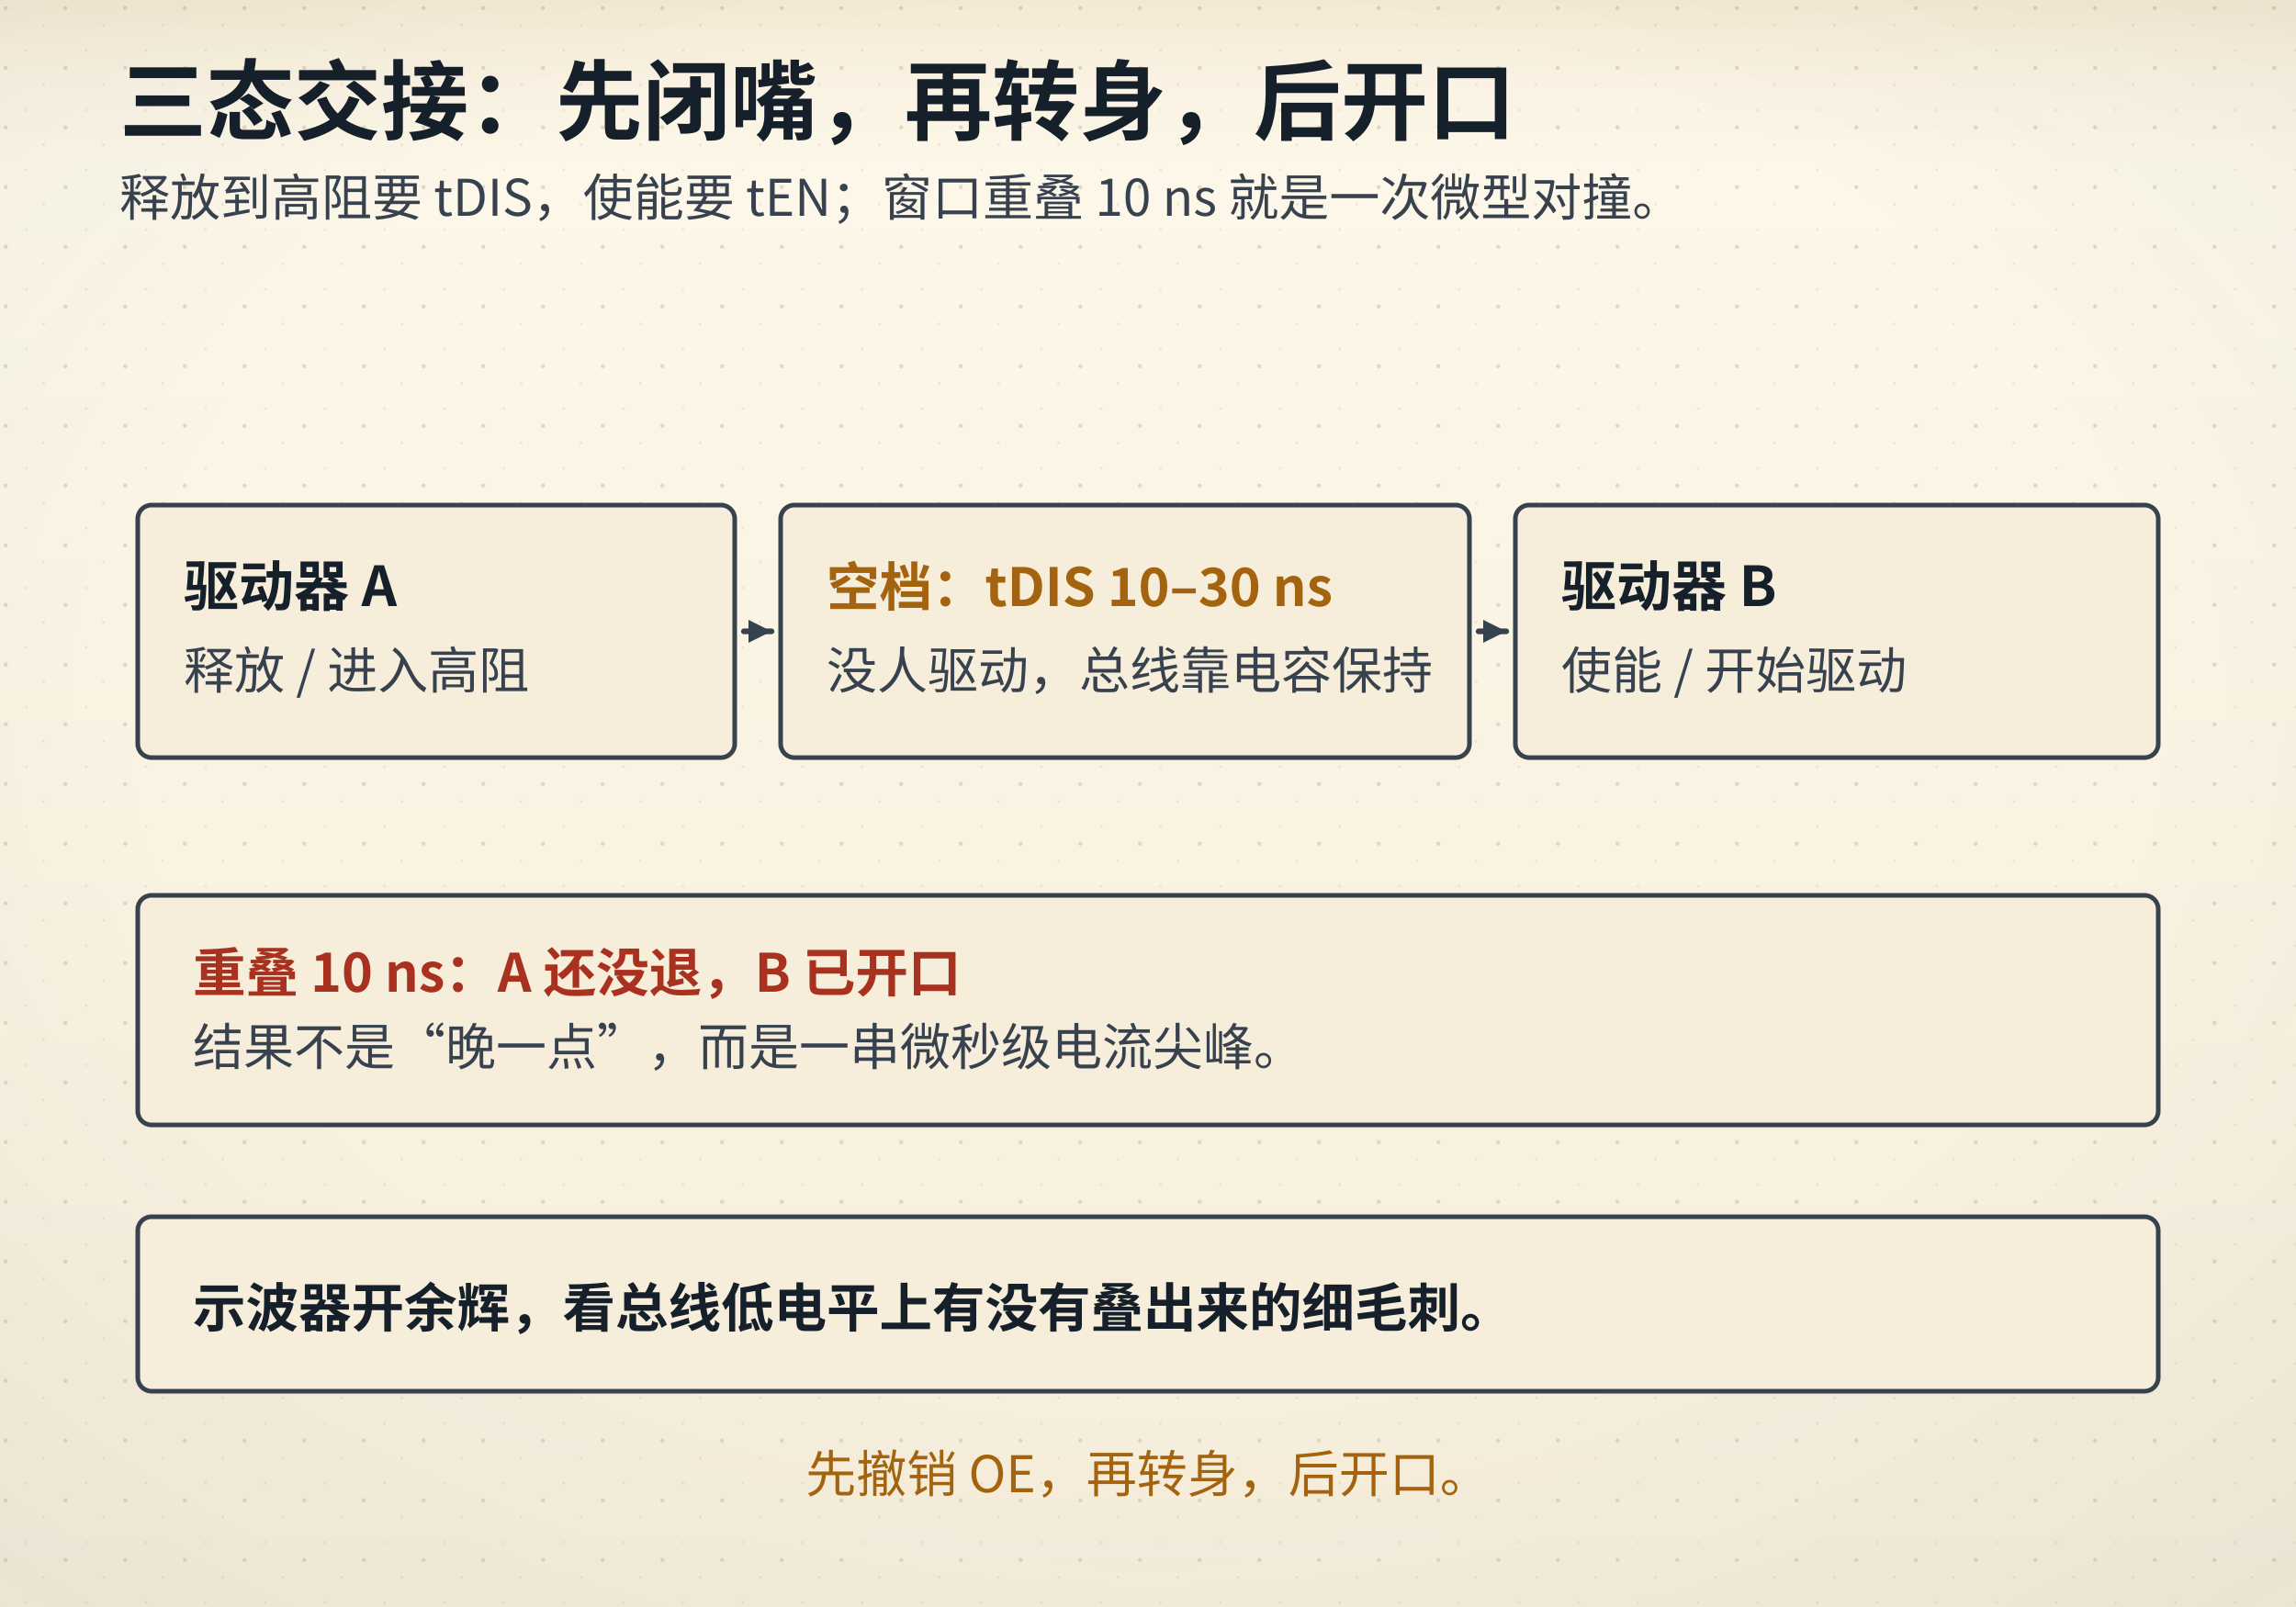
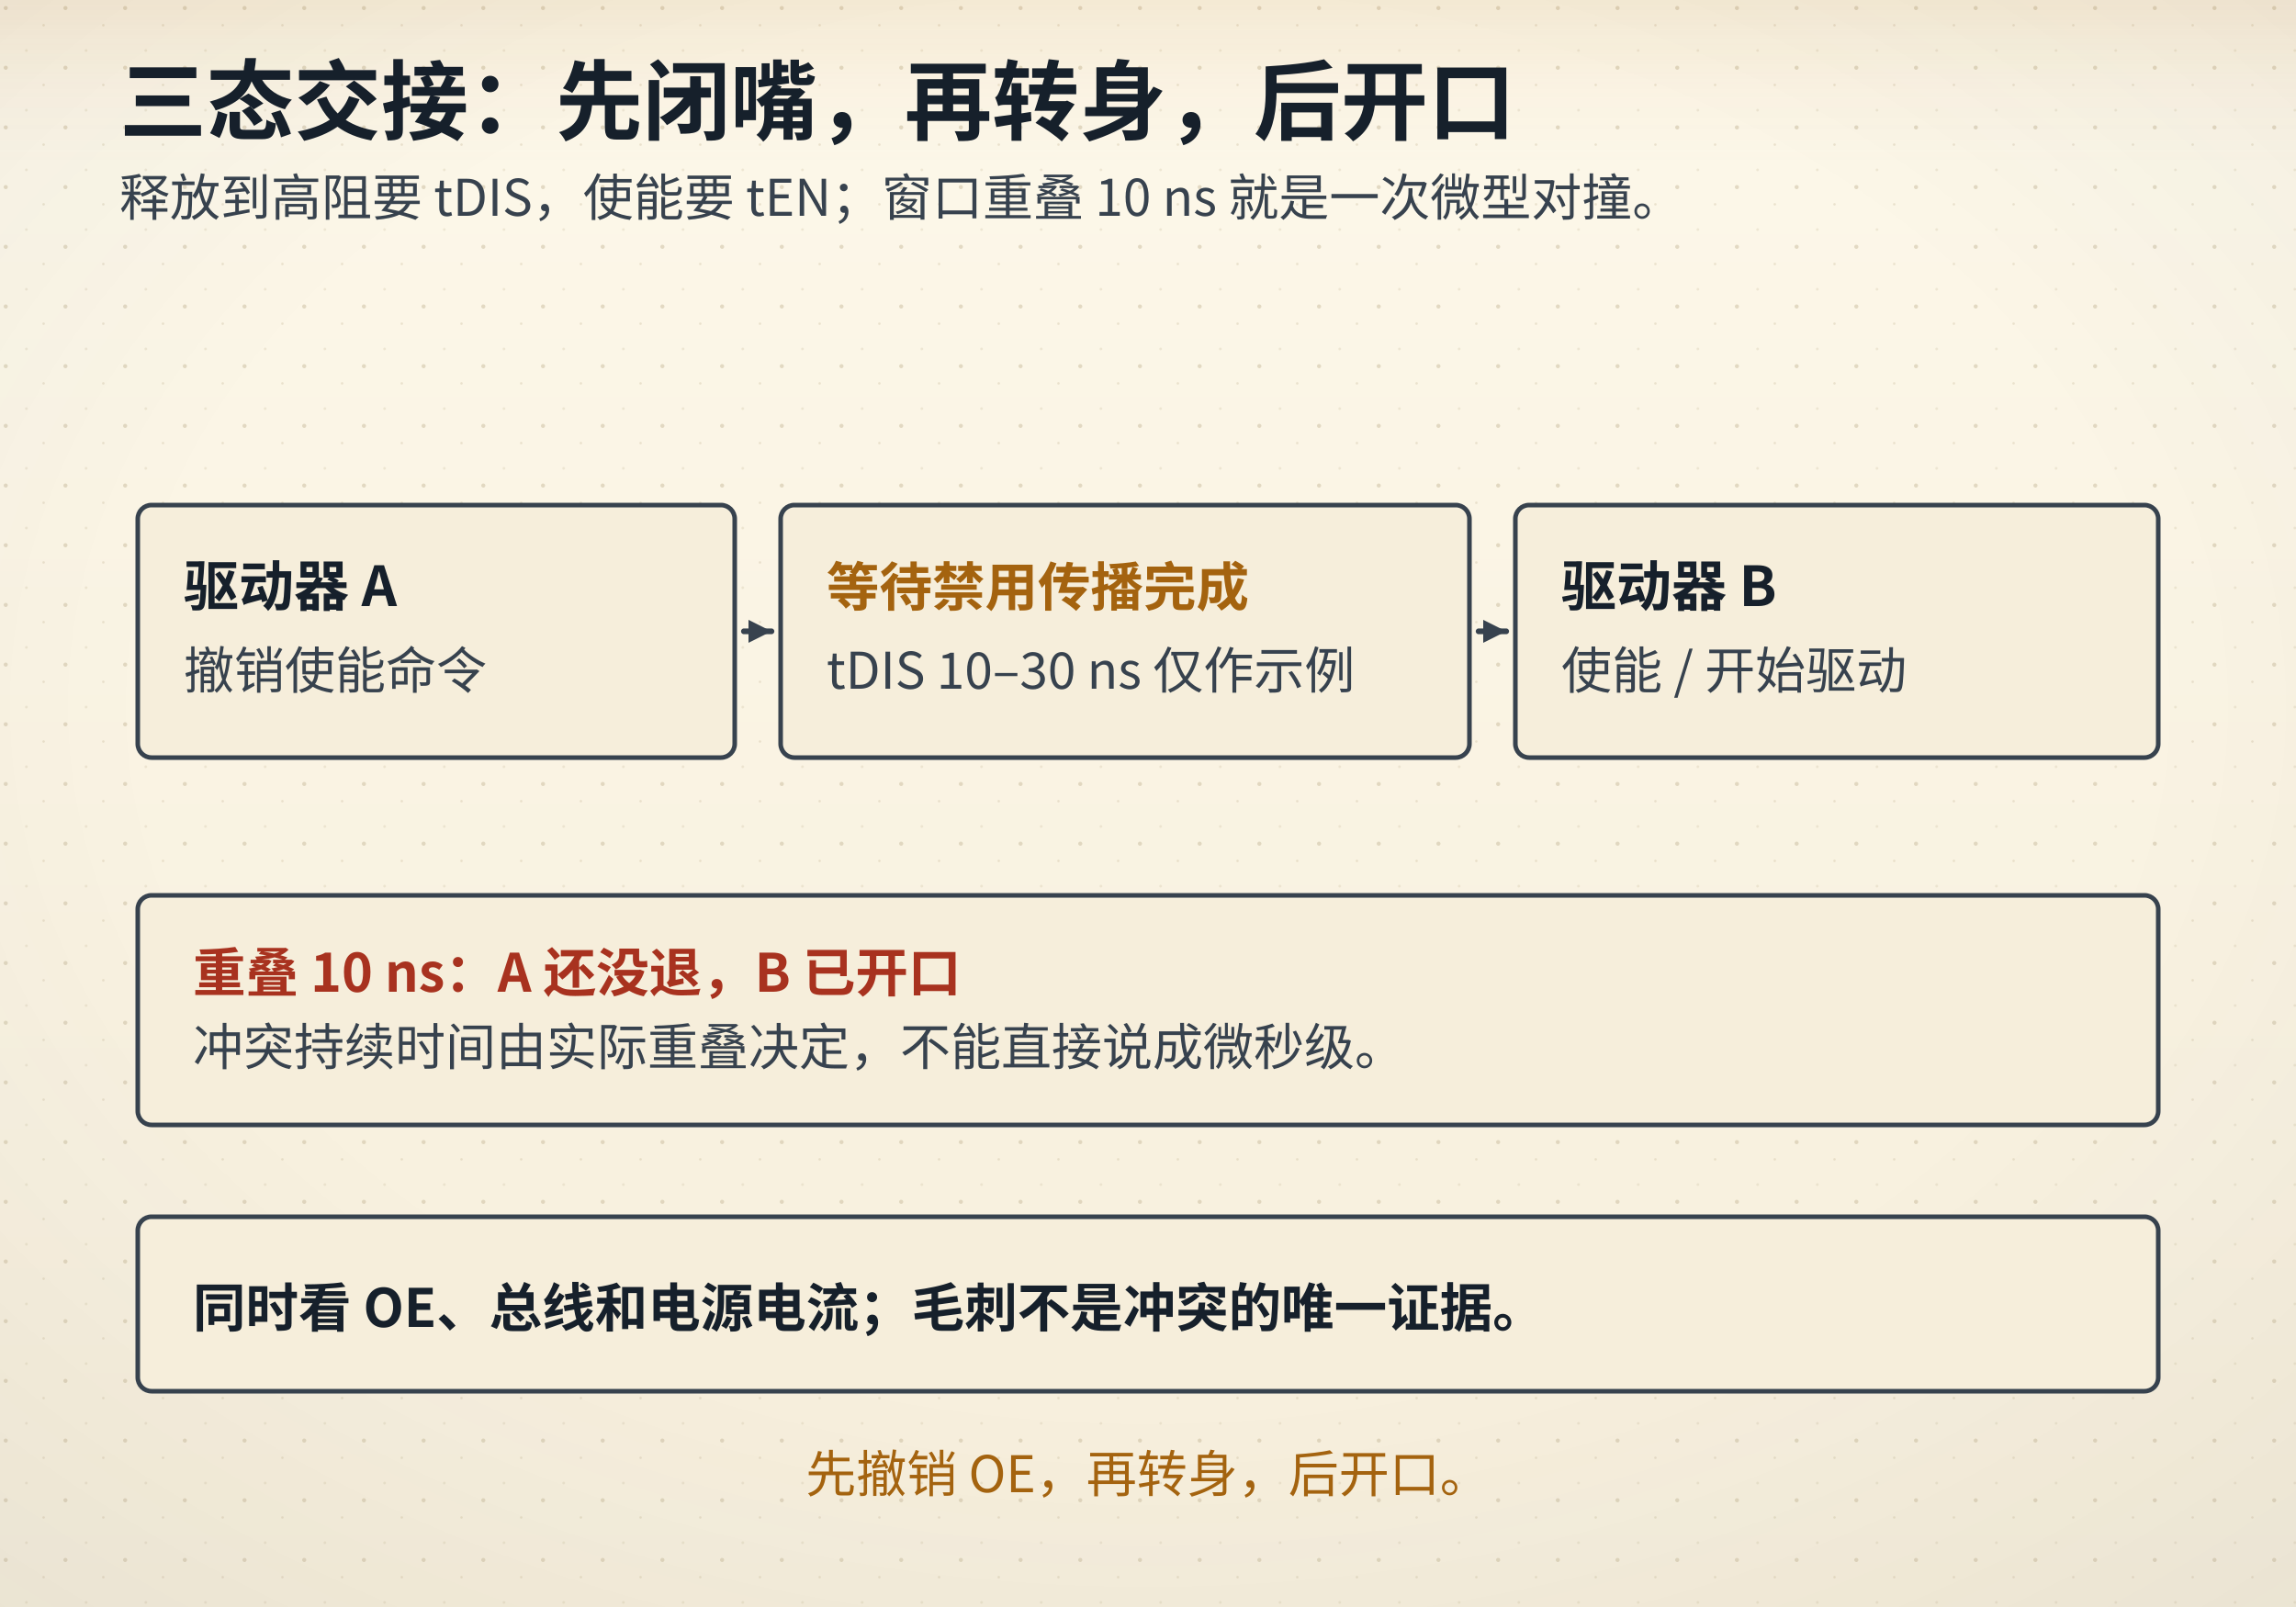
- <svg xmlns="http://www.w3.org/2000/svg" viewBox="0 0 1000 700" data-composition="python-handraw-v1" role="img" aria-labelledby="title desc">
+ <svg xmlns="http://www.w3.org/2000/svg" viewBox="0 0 1000 700">
  <defs>
    <linearGradient id="bgL" x1="0" y1="0" x2="0" y2="1">
      <stop offset="0" stop-color="#fdf8ea" />
      <stop offset="1" stop-color="#f6eedb" />
    </linearGradient>
    <linearGradient id="bgD" x1="0" y1="0" x2="0" y2="1">
      <stop offset="0" stop-color="#141310" />
      <stop offset="1" stop-color="#1d1a14" />
    </linearGradient>
    <radialGradient id="vig" cx="0.5" cy="0.44" r="0.78">
      <stop offset="0.55" stop-color="#16202b" stop-opacity="0" />
      <stop offset="1" stop-color="#16202b" stop-opacity="0.055" />
    </radialGradient>
    <linearGradient id="hdr" x1="0" y1="0" x2="0" y2="1">
      <stop offset="0" stop-color="#a4630f" stop-opacity="0.10" />
      <stop offset="0.55" stop-color="#a4630f" stop-opacity="0.028" />
      <stop offset="1" stop-color="#a4630f" stop-opacity="0" />
    </linearGradient>
    <linearGradient id="hdrD" x1="0" y1="0" x2="0" y2="1">
      <stop offset="0" stop-color="#dcab63" stop-opacity="0.13" />
      <stop offset="0.55" stop-color="#dcab63" stop-opacity="0.04" />
      <stop offset="1" stop-color="#dcab63" stop-opacity="0" />
    </linearGradient>
    <pattern id="dots" width="26" height="26" patternUnits="userSpaceOnUse">
      <circle cx="2.5" cy="3.5" r="0.9" fill="#c9bb9d" />
      <circle cx="19" cy="11" r="0.55" fill="#c9bb9d" opacity="0.7" />
      <circle cx="11.5" cy="22" r="0.6" fill="#c9bb9d" opacity="0.55" />
    </pattern>
    <filter id="soft" x="-40%" y="-40%" width="180%" height="180%">
      <feDropShadow dx="0" dy="1.4" stdDeviation="2" flood-color="#16202b" flood-opacity="0.13" />
    </filter>
    <filter id="pglow" x="-70%" y="-70%" width="240%" height="240%">
      <feGaussianBlur stdDeviation="1.7" result="b" />
      <feMerge>
        <feMergeNode in="b" />
        <feMergeNode in="SourceGraphic" />
      </feMerge>
    </filter>
  </defs>
  <rect class="page-bg" width="1000" height="700" fill="url(#bgL)" />
  <rect class="page-grain" width="1000" height="700" fill="url(#dots)" />
  <rect class="page-vig" width="1000" height="700" fill="url(#vig)" />
  <rect class="page-hdr" width="1000" height="72" fill="url(#hdr)" />
  <style>
text{font-family:"Segoe UI","Microsoft YaHei","PingFang SC","Hiragino Sans GB","Noto Sans CJK SC","Source Han Sans SC","Noto Sans SC",sans-serif;}
line,path,polyline,polygon{stroke-linecap:round;stroke-linejoin:round}
.page-bg{fill:url(#bgL)}
.page-grain{opacity:.5}
.page-vig{opacity:1}
.page-hdr{fill:url(#hdr)}
@media (prefers-color-scheme: dark){
.page-bg{fill:url(#bgD)}
.page-grain{opacity:.34}
.page-vig{opacity:.5}
.page-hdr{fill:url(#hdrD)}
[fill="#fdf8ea"]{fill:#141310}
[stroke="#fdf8ea"]{stroke:#141310}
[fill="#f6eedb"]{fill:#1d1a14}
[stroke="#f6eedb"]{stroke:#1d1a14}
[fill="#e0d3b8"]{fill:#3b3529}
[stroke="#e0d3b8"]{stroke:#3b3529}
[fill="#c9bb9d"]{fill:#4a4436}
[stroke="#c9bb9d"]{stroke:#4a4436}
[fill="#16202b"]{fill:#ece4d3}
[stroke="#16202b"]{stroke:#ece4d3}
[fill="#37424e"]{fill:#cfc6b4}
[stroke="#37424e"]{stroke:#cfc6b4}
[fill="#5b666f"]{fill:#a79e8b}
[stroke="#5b666f"]{stroke:#a79e8b}
[fill="#8b8272"]{fill:#857c6c}
[stroke="#8b8272"]{stroke:#857c6c}
text[fill="#fdf8ea"]{fill:#f9f3e3}
[fill="#e6eff3"]{fill:#17262e}
[fill="#e4f1f3"]{fill:#15262a}
[fill="#e8efe6"]{fill:#182418}
[fill="#f6e7e1"]{fill:#281a16}
[fill="#f7eedb"]{fill:#292114}
[fill="#efe8ee"]{fill:#241c22}
text[fill="#1f5d7a"]{fill:#7fb7cf}
:is(rect,circle,path,line,polygon,polyline,ellipse,g)[fill="#1f5d7a"]{fill:#2b4d5f}
[stroke="#1f5d7a"]{stroke:#6fa3b9}
text[fill="#2f7f96"]{fill:#8ac9d8}
:is(rect,circle,path,line,polygon,polyline,ellipse,g)[fill="#2f7f96"]{fill:#2b5660}
[stroke="#2f7f96"]{stroke:#77b2c1}
text[fill="#3d6b4a"]{fill:#98c096}
:is(rect,circle,path,line,polygon,polyline,ellipse,g)[fill="#3d6b4a"]{fill:#2f4a33}
[stroke="#3d6b4a"]{stroke:#7aa87c}
text[fill="#a8321f"]{fill:#e0907a}
:is(rect,circle,path,line,polygon,polyline,ellipse,g)[fill="#a8321f"]{fill:#55231b}
[stroke="#a8321f"]{stroke:#c07a63}
text[fill="#a4630f"]{fill:#dcab63}
:is(rect,circle,path,line,polygon,polyline,ellipse,g)[fill="#a4630f"]{fill:#553a17}
[stroke="#a4630f"]{stroke:#c08a45}
text[fill="#6b3f63"]{fill:#c4a2bf}
:is(rect,circle,path,line,polygon,polyline,ellipse,g)[fill="#6b3f63"]{fill:#452c40}
[stroke="#6b3f63"]{stroke:#a17c9b}
}
</style>
  <text x="52" y="58" font-size="38" fill="#16202b" font-family="'KaiTi','STKaiti','Kaiti SC','LXGW WenKai','Noto Serif CJK SC','Source Han Serif SC','Songti SC','SimSun','Noto Serif SC',serif" font-weight="700" text-anchor="start">三态交接：先闭嘴，再转身，后开口</text>
  <text x="52" y="94" font-size="22" fill="#37424e" font-family="'KaiTi','STKaiti','Kaiti SC','LXGW WenKai','Noto Serif CJK SC','Source Han Serif SC','Songti SC','SimSun','Noto Serif SC',serif" font-weight="400" text-anchor="start">释放到高阻要 tDIS，使能要 tEN；窗口重叠 10 ns 就是一次微型对撞。</text>
  <rect x="60" y="220" width="260" height="110" rx="6" fill="#f6eedb" stroke="#37424e" stroke-width="2" />
  <text x="80" y="264" font-size="24" fill="#16202b" font-family="'KaiTi','STKaiti','Kaiti SC','LXGW WenKai','Noto Serif CJK SC','Source Han Serif SC','Songti SC','SimSun','Noto Serif SC',serif" font-weight="700" text-anchor="start">驱动器 A</text>
-   <text x="80" y="300" font-size="22" fill="#37424e" font-family="'KaiTi','STKaiti','Kaiti SC','LXGW WenKai','Noto Serif CJK SC','Source Han Serif SC','Songti SC','SimSun','Noto Serif SC',serif" font-weight="400" text-anchor="start">释放 / 进入高阻</text>
+   <text x="80" y="300" font-size="22" fill="#37424e" font-family="'KaiTi','STKaiti','Kaiti SC','LXGW WenKai','Noto Serif CJK SC','Source Han Serif SC','Songti SC','SimSun','Noto Serif SC',serif" font-weight="400" text-anchor="start">撤销使能命令</text>
  <rect x="340" y="220" width="300" height="110" rx="6" fill="#f6eedb" stroke="#37424e" stroke-width="2" />
-   <text x="360" y="264" font-size="23" fill="#a4630f" font-family="'KaiTi','STKaiti','Kaiti SC','LXGW WenKai','Noto Serif CJK SC','Source Han Serif SC','Songti SC','SimSun','Noto Serif SC',serif" font-weight="700" text-anchor="start">空档：tDIS 10–30 ns</text>
-   <text x="360" y="300" font-size="22" fill="#37424e" font-family="'KaiTi','STKaiti','Kaiti SC','LXGW WenKai','Noto Serif CJK SC','Source Han Serif SC','Songti SC','SimSun','Noto Serif SC',serif" font-weight="400" text-anchor="start">没人驱动，总线靠电容保持</text>
+   <text x="360" y="264" font-size="23" fill="#a4630f" font-family="'KaiTi','STKaiti','Kaiti SC','LXGW WenKai','Noto Serif CJK SC','Source Han Serif SC','Songti SC','SimSun','Noto Serif SC',serif" font-weight="700" text-anchor="start">等待禁用传播完成</text>
+   <text x="360" y="300" font-size="22" fill="#37424e" font-family="'KaiTi','STKaiti','Kaiti SC','LXGW WenKai','Noto Serif CJK SC','Source Han Serif SC','Songti SC','SimSun','Noto Serif SC',serif" font-weight="400" text-anchor="start">tDIS 10–30 ns 仅作示例</text>
  <rect x="660" y="220" width="280" height="110" rx="6" fill="#f6eedb" stroke="#37424e" stroke-width="2" />
  <text x="680" y="264" font-size="24" fill="#16202b" font-family="'KaiTi','STKaiti','Kaiti SC','LXGW WenKai','Noto Serif CJK SC','Source Han Serif SC','Songti SC','SimSun','Noto Serif SC',serif" font-weight="700" text-anchor="start">驱动器 B</text>
  <text x="680" y="300" font-size="22" fill="#37424e" font-family="'KaiTi','STKaiti','Kaiti SC','LXGW WenKai','Noto Serif CJK SC','Source Han Serif SC','Songti SC','SimSun','Noto Serif SC',serif" font-weight="400" text-anchor="start">使能 / 开始驱动</text>
  <line x1="324" y1="275" x2="336" y2="275" stroke="#37424e" stroke-width="2.5" stroke-linecap="round" />
  <polygon points="336,275 326,270 326,280" fill="#37424e" />
  <line x1="644" y1="275" x2="656" y2="275" stroke="#37424e" stroke-width="2.5" stroke-linecap="round" />
  <polygon points="656,275 646,270 646,280" fill="#37424e" />
  <rect x="60" y="390" width="880" height="100" rx="6" fill="#f6eedb" stroke="#37424e" stroke-width="2" />
  <text x="84" y="432" font-size="23" fill="#a8321f" font-family="'KaiTi','STKaiti','Kaiti SC','LXGW WenKai','Noto Serif CJK SC','Source Han Serif SC','Songti SC','SimSun','Noto Serif SC',serif" font-weight="700" text-anchor="start">重叠 10 ns：A 还没退，B 已开口</text>
-   <text x="84" y="464" font-size="22" fill="#37424e" font-family="'KaiTi','STKaiti','Kaiti SC','LXGW WenKai','Noto Serif CJK SC','Source Han Serif SC','Songti SC','SimSun','Noto Serif SC',serif" font-weight="400" text-anchor="start">结果不是“晚一点”，而是一串微秒级电流尖峰。</text>
+   <text x="84" y="464" font-size="22" fill="#37424e" font-family="'KaiTi','STKaiti','Kaiti SC','LXGW WenKai','Noto Serif CJK SC','Source Han Serif SC','Songti SC','SimSun','Noto Serif SC',serif" font-weight="400" text-anchor="start">冲突持续时间由实际重叠决定，不能直接说成微秒级。</text>
  <rect x="60" y="530" width="880" height="76" rx="6" fill="#f6eedb" stroke="#37424e" stroke-width="2" />
-   <text x="84" y="578" font-size="23" fill="#16202b" font-family="'KaiTi','STKaiti','Kaiti SC','LXGW WenKai','Noto Serif CJK SC','Source Han Serif SC','Songti SC','SimSun','Noto Serif SC',serif" font-weight="700" text-anchor="start">示波器开余辉，看总线低电平上有没有叠出来的细毛刺。</text>
+   <text x="84" y="578" font-size="23" fill="#16202b" font-family="'KaiTi','STKaiti','Kaiti SC','LXGW WenKai','Noto Serif CJK SC','Source Han Serif SC','Songti SC','SimSun','Noto Serif SC',serif" font-weight="700" text-anchor="start">同时看 OE、总线和电源电流；毛刺不是冲突的唯一证据。</text>
  <text x="500" y="650" font-size="22" fill="#a4630f" font-family="'KaiTi','STKaiti','Kaiti SC','LXGW WenKai','Noto Serif CJK SC','Source Han Serif SC','Songti SC','SimSun','Noto Serif SC',serif" font-weight="400" text-anchor="middle">先撤销 OE，再转身，后开口。</text>
</svg>
